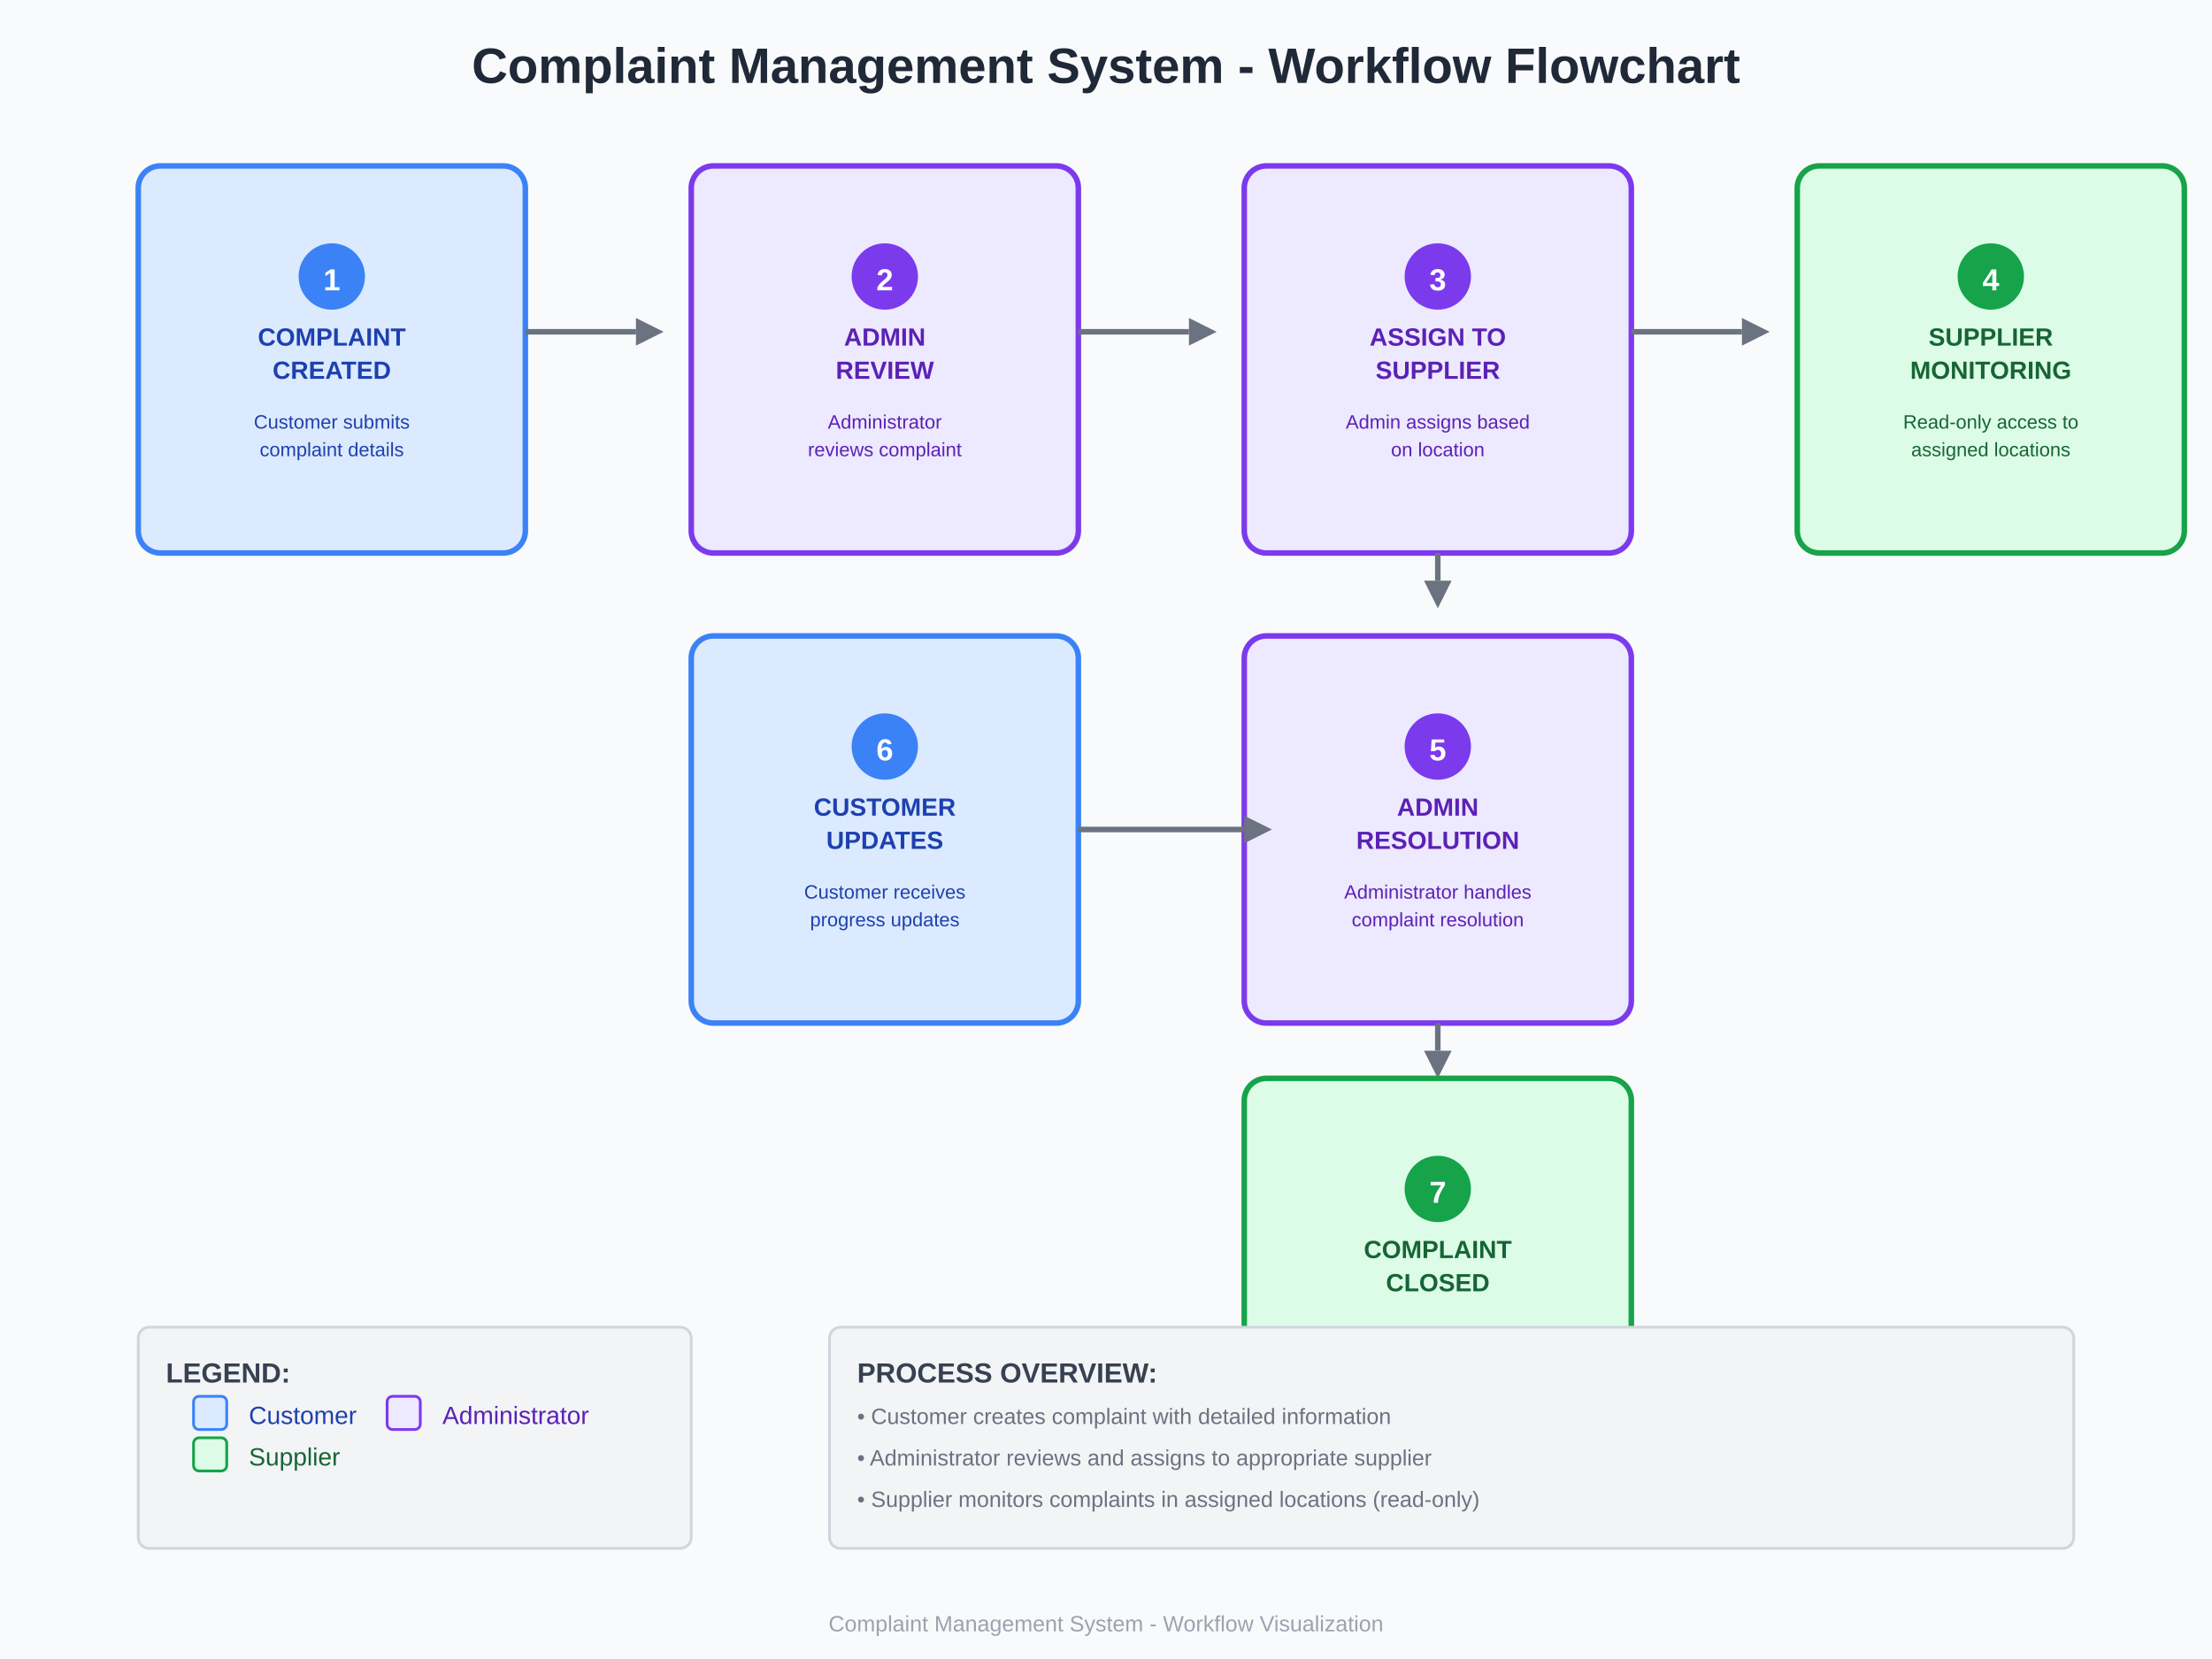
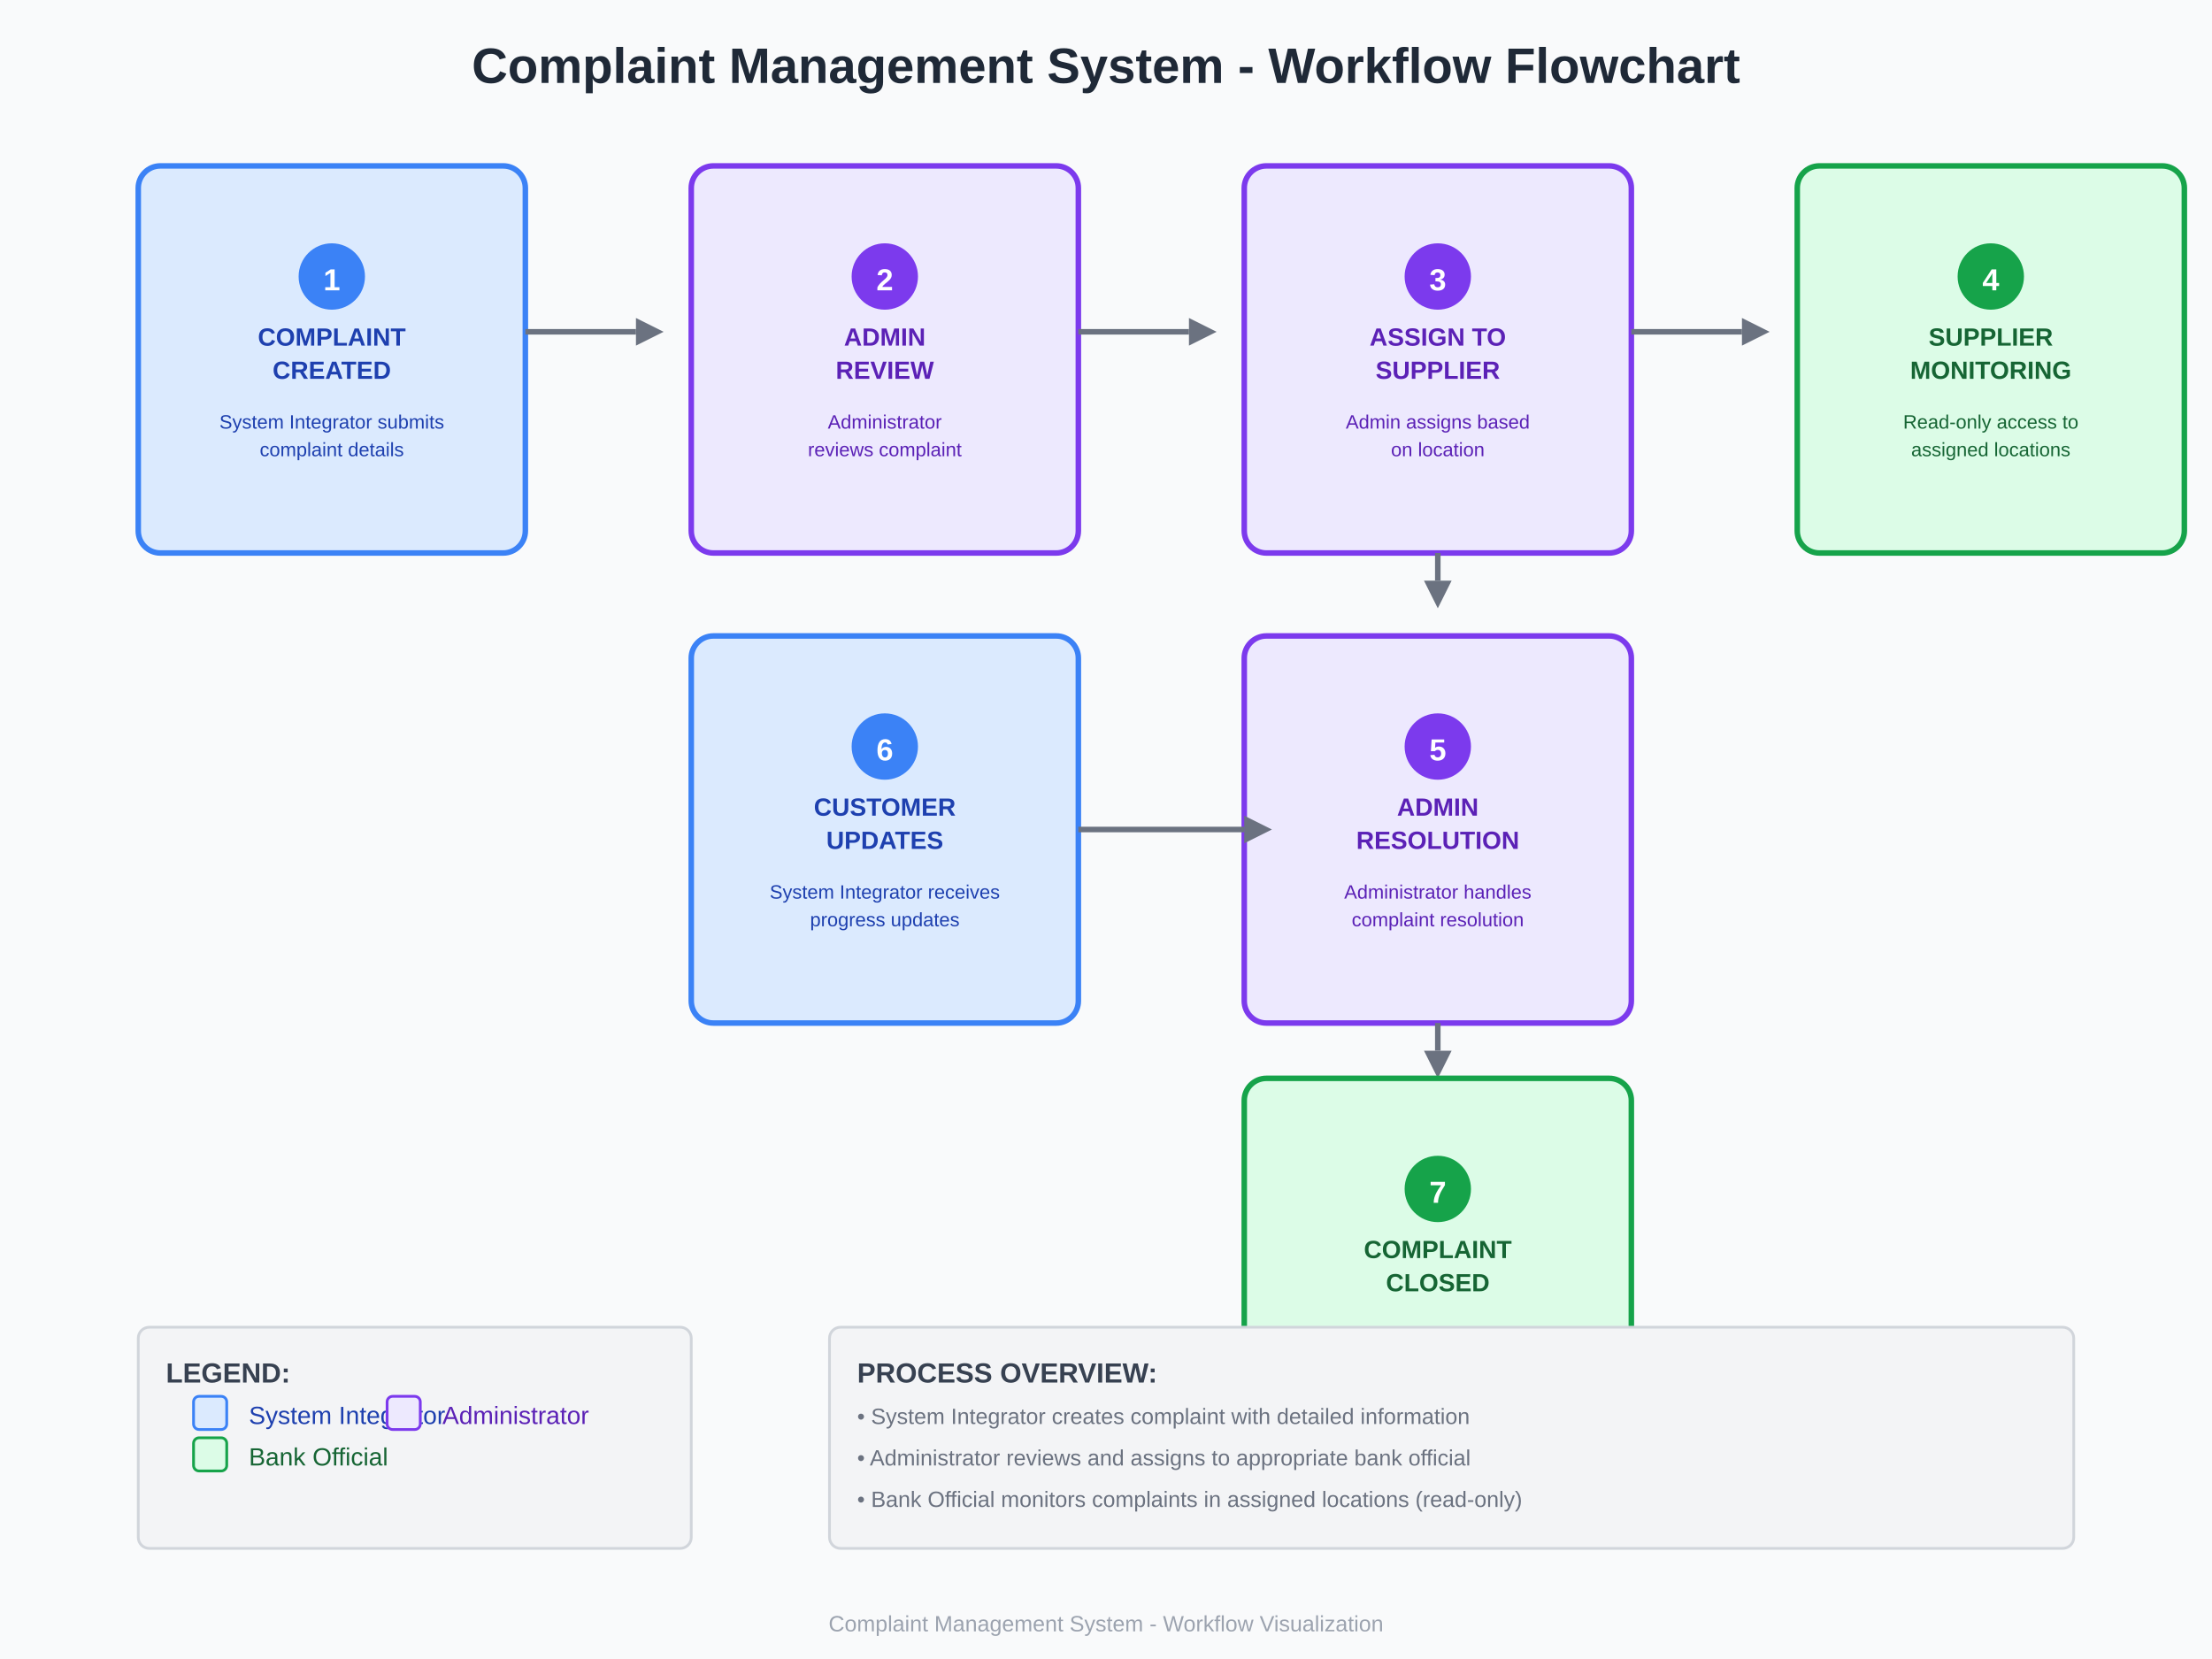
<svg xmlns="http://www.w3.org/2000/svg" width="800" height="600" viewBox="0 0 800 600">
  <rect width="800" height="600" fill="#f9fafb" />
  <text x="400" y="30" text-anchor="middle" font-family="Arial, sans-serif" font-size="18" font-weight="bold" fill="#1f2937">
    Complaint Management System - Workflow Flowchart
  </text>
  <rect x="50" y="60" width="140" height="140" fill="#dbeafe" stroke="#3b82f6" stroke-width="2" rx="8" />
  <circle cx="120" cy="100" r="12" fill="#3b82f6" />
  <text x="120" y="105" text-anchor="middle" font-family="Arial, sans-serif" font-size="11" font-weight="bold" fill="white">1</text>
  <text x="120" y="125" text-anchor="middle" font-family="Arial, sans-serif" font-size="9" font-weight="bold" fill="#1e40af">COMPLAINT</text>
  <text x="120" y="137" text-anchor="middle" font-family="Arial, sans-serif" font-size="9" font-weight="bold" fill="#1e40af">CREATED</text>
-   <text x="120" y="155" text-anchor="middle" font-family="Arial, sans-serif" font-size="7" fill="#1e40af">Customer submits</text>
+   <text x="120" y="155" text-anchor="middle" font-family="Arial, sans-serif" font-size="7" fill="#1e40af">System Integrator submits</text>
  <text x="120" y="165" text-anchor="middle" font-family="Arial, sans-serif" font-size="7" fill="#1e40af">complaint details</text>
  <path d="M 190 120 L 230 120" stroke="#6b7280" stroke-width="2" fill="none" />
  <polygon points="230,115 240,120 230,125" fill="#6b7280" />
  <rect x="250" y="60" width="140" height="140" fill="#ede9fe" stroke="#7c3aed" stroke-width="2" rx="8" />
  <circle cx="320" cy="100" r="12" fill="#7c3aed" />
  <text x="320" y="105" text-anchor="middle" font-family="Arial, sans-serif" font-size="11" font-weight="bold" fill="white">2</text>
  <text x="320" y="125" text-anchor="middle" font-family="Arial, sans-serif" font-size="9" font-weight="bold" fill="#5b21b6">ADMIN</text>
  <text x="320" y="137" text-anchor="middle" font-family="Arial, sans-serif" font-size="9" font-weight="bold" fill="#5b21b6">REVIEW</text>
  <text x="320" y="155" text-anchor="middle" font-family="Arial, sans-serif" font-size="7" fill="#5b21b6">Administrator</text>
  <text x="320" y="165" text-anchor="middle" font-family="Arial, sans-serif" font-size="7" fill="#5b21b6">reviews complaint</text>
  <path d="M 390 120 L 430 120" stroke="#6b7280" stroke-width="2" fill="none" />
  <polygon points="430,115 440,120 430,125" fill="#6b7280" />
  <rect x="450" y="60" width="140" height="140" fill="#ede9fe" stroke="#7c3aed" stroke-width="2" rx="8" />
  <circle cx="520" cy="100" r="12" fill="#7c3aed" />
  <text x="520" y="105" text-anchor="middle" font-family="Arial, sans-serif" font-size="11" font-weight="bold" fill="white">3</text>
  <text x="520" y="125" text-anchor="middle" font-family="Arial, sans-serif" font-size="9" font-weight="bold" fill="#5b21b6">ASSIGN TO</text>
  <text x="520" y="137" text-anchor="middle" font-family="Arial, sans-serif" font-size="9" font-weight="bold" fill="#5b21b6">SUPPLIER</text>
  <text x="520" y="155" text-anchor="middle" font-family="Arial, sans-serif" font-size="7" fill="#5b21b6">Admin assigns based</text>
  <text x="520" y="165" text-anchor="middle" font-family="Arial, sans-serif" font-size="7" fill="#5b21b6">on location</text>
  <path d="M 590 120 L 630 120" stroke="#6b7280" stroke-width="2" fill="none" />
  <polygon points="630,115 640,120 630,125" fill="#6b7280" />
  <rect x="650" y="60" width="140" height="140" fill="#dcfce7" stroke="#16a34a" stroke-width="2" rx="8" />
  <circle cx="720" cy="100" r="12" fill="#16a34a" />
  <text x="720" y="105" text-anchor="middle" font-family="Arial, sans-serif" font-size="11" font-weight="bold" fill="white">4</text>
  <text x="720" y="125" text-anchor="middle" font-family="Arial, sans-serif" font-size="9" font-weight="bold" fill="#166534">SUPPLIER</text>
  <text x="720" y="137" text-anchor="middle" font-family="Arial, sans-serif" font-size="9" font-weight="bold" fill="#166534">MONITORING</text>
  <text x="720" y="155" text-anchor="middle" font-family="Arial, sans-serif" font-size="7" fill="#166534">Read-only access to</text>
  <text x="720" y="165" text-anchor="middle" font-family="Arial, sans-serif" font-size="7" fill="#166534">assigned locations</text>
  <path d="M 520 200 L 520 210" stroke="#6b7280" stroke-width="2" fill="none" />
  <polygon points="515,210 520,220 525,210" fill="#6b7280" />
  <rect x="450" y="230" width="140" height="140" fill="#ede9fe" stroke="#7c3aed" stroke-width="2" rx="8" />
  <circle cx="520" cy="270" r="12" fill="#7c3aed" />
  <text x="520" y="275" text-anchor="middle" font-family="Arial, sans-serif" font-size="11" font-weight="bold" fill="white">5</text>
  <text x="520" y="295" text-anchor="middle" font-family="Arial, sans-serif" font-size="9" font-weight="bold" fill="#5b21b6">ADMIN</text>
  <text x="520" y="307" text-anchor="middle" font-family="Arial, sans-serif" font-size="9" font-weight="bold" fill="#5b21b6">RESOLUTION</text>
  <text x="520" y="325" text-anchor="middle" font-family="Arial, sans-serif" font-size="7" fill="#5b21b6">Administrator handles</text>
  <text x="520" y="335" text-anchor="middle" font-family="Arial, sans-serif" font-size="7" fill="#5b21b6">complaint resolution</text>
  <path d="M 520 370 L 520 380" stroke="#6b7280" stroke-width="2" fill="none" />
  <polygon points="515,380 520,390 525,380" fill="#6b7280" />
  <rect x="250" y="230" width="140" height="140" fill="#dbeafe" stroke="#3b82f6" stroke-width="2" rx="8" />
  <circle cx="320" cy="270" r="12" fill="#3b82f6" />
  <text x="320" y="275" text-anchor="middle" font-family="Arial, sans-serif" font-size="11" font-weight="bold" fill="white">6</text>
  <text x="320" y="295" text-anchor="middle" font-family="Arial, sans-serif" font-size="9" font-weight="bold" fill="#1e40af">CUSTOMER</text>
  <text x="320" y="307" text-anchor="middle" font-family="Arial, sans-serif" font-size="9" font-weight="bold" fill="#1e40af">UPDATES</text>
-   <text x="320" y="325" text-anchor="middle" font-family="Arial, sans-serif" font-size="7" fill="#1e40af">Customer receives</text>
+   <text x="320" y="325" text-anchor="middle" font-family="Arial, sans-serif" font-size="7" fill="#1e40af">System Integrator receives</text>
  <text x="320" y="335" text-anchor="middle" font-family="Arial, sans-serif" font-size="7" fill="#1e40af">progress updates</text>
  <path d="M 390 300 L 450 300" stroke="#6b7280" stroke-width="2" fill="none" />
  <polygon points="450,295 460,300 450,305" fill="#6b7280" />
  <rect x="450" y="390" width="140" height="140" fill="#dcfce7" stroke="#16a34a" stroke-width="2" rx="8" />
  <circle cx="520" cy="430" r="12" fill="#16a34a" />
  <text x="520" y="435" text-anchor="middle" font-family="Arial, sans-serif" font-size="11" font-weight="bold" fill="white">7</text>
  <text x="520" y="455" text-anchor="middle" font-family="Arial, sans-serif" font-size="9" font-weight="bold" fill="#166534">COMPLAINT</text>
  <text x="520" y="467" text-anchor="middle" font-family="Arial, sans-serif" font-size="9" font-weight="bold" fill="#166534">CLOSED</text>
  <text x="520" y="485" text-anchor="middle" font-family="Arial, sans-serif" font-size="7" fill="#166534">Marked as resolved</text>
  <text x="520" y="495" text-anchor="middle" font-family="Arial, sans-serif" font-size="7" fill="#166534">with satisfaction tracking</text>
  <rect x="50" y="480" width="200" height="80" fill="#f3f4f6" stroke="#d1d5db" stroke-width="1" rx="4" />
  <text x="60" y="500" font-family="Arial, sans-serif" font-size="10" font-weight="bold" fill="#374151">LEGEND:</text>
  <rect x="70" y="505" width="12" height="12" fill="#dbeafe" stroke="#3b82f6" stroke-width="1" rx="2" />
-   <text x="90" y="515" font-family="Arial, sans-serif" font-size="9" fill="#1e40af">Customer</text>
+   <text x="90" y="515" font-family="Arial, sans-serif" font-size="9" fill="#1e40af">System Integrator</text>
  <rect x="140" y="505" width="12" height="12" fill="#ede9fe" stroke="#7c3aed" stroke-width="1" rx="2" />
  <text x="160" y="515" font-family="Arial, sans-serif" font-size="9" fill="#5b21b6">Administrator</text>
  <rect x="70" y="520" width="12" height="12" fill="#dcfce7" stroke="#16a34a" stroke-width="1" rx="2" />
-   <text x="90" y="530" font-family="Arial, sans-serif" font-size="9" fill="#166534">Supplier</text>
+   <text x="90" y="530" font-family="Arial, sans-serif" font-size="9" fill="#166534">Bank Official</text>
  <rect x="300" y="480" width="450" height="80" fill="#f3f4f6" stroke="#d1d5db" stroke-width="1" rx="4" />
  <text x="310" y="500" font-family="Arial, sans-serif" font-size="10" font-weight="bold" fill="#374151">PROCESS OVERVIEW:</text>
-   <text x="310" y="515" font-family="Arial, sans-serif" font-size="8" fill="#6b7280">• Customer creates complaint with detailed information</text>
-   <text x="310" y="530" font-family="Arial, sans-serif" font-size="8" fill="#6b7280">• Administrator reviews and assigns to appropriate supplier</text>
-   <text x="310" y="545" font-family="Arial, sans-serif" font-size="8" fill="#6b7280">• Supplier monitors complaints in assigned locations (read-only)</text>
+   <text x="310" y="515" font-family="Arial, sans-serif" font-size="8" fill="#6b7280">• System Integrator creates complaint with detailed information</text>
+   <text x="310" y="530" font-family="Arial, sans-serif" font-size="8" fill="#6b7280">• Administrator reviews and assigns to appropriate bank official</text>
+   <text x="310" y="545" font-family="Arial, sans-serif" font-size="8" fill="#6b7280">• Bank Official monitors complaints in assigned locations (read-only)</text>
  <text x="400" y="590" text-anchor="middle" font-family="Arial, sans-serif" font-size="8" fill="#9ca3af">
    Complaint Management System - Workflow Visualization
  </text>
</svg>
